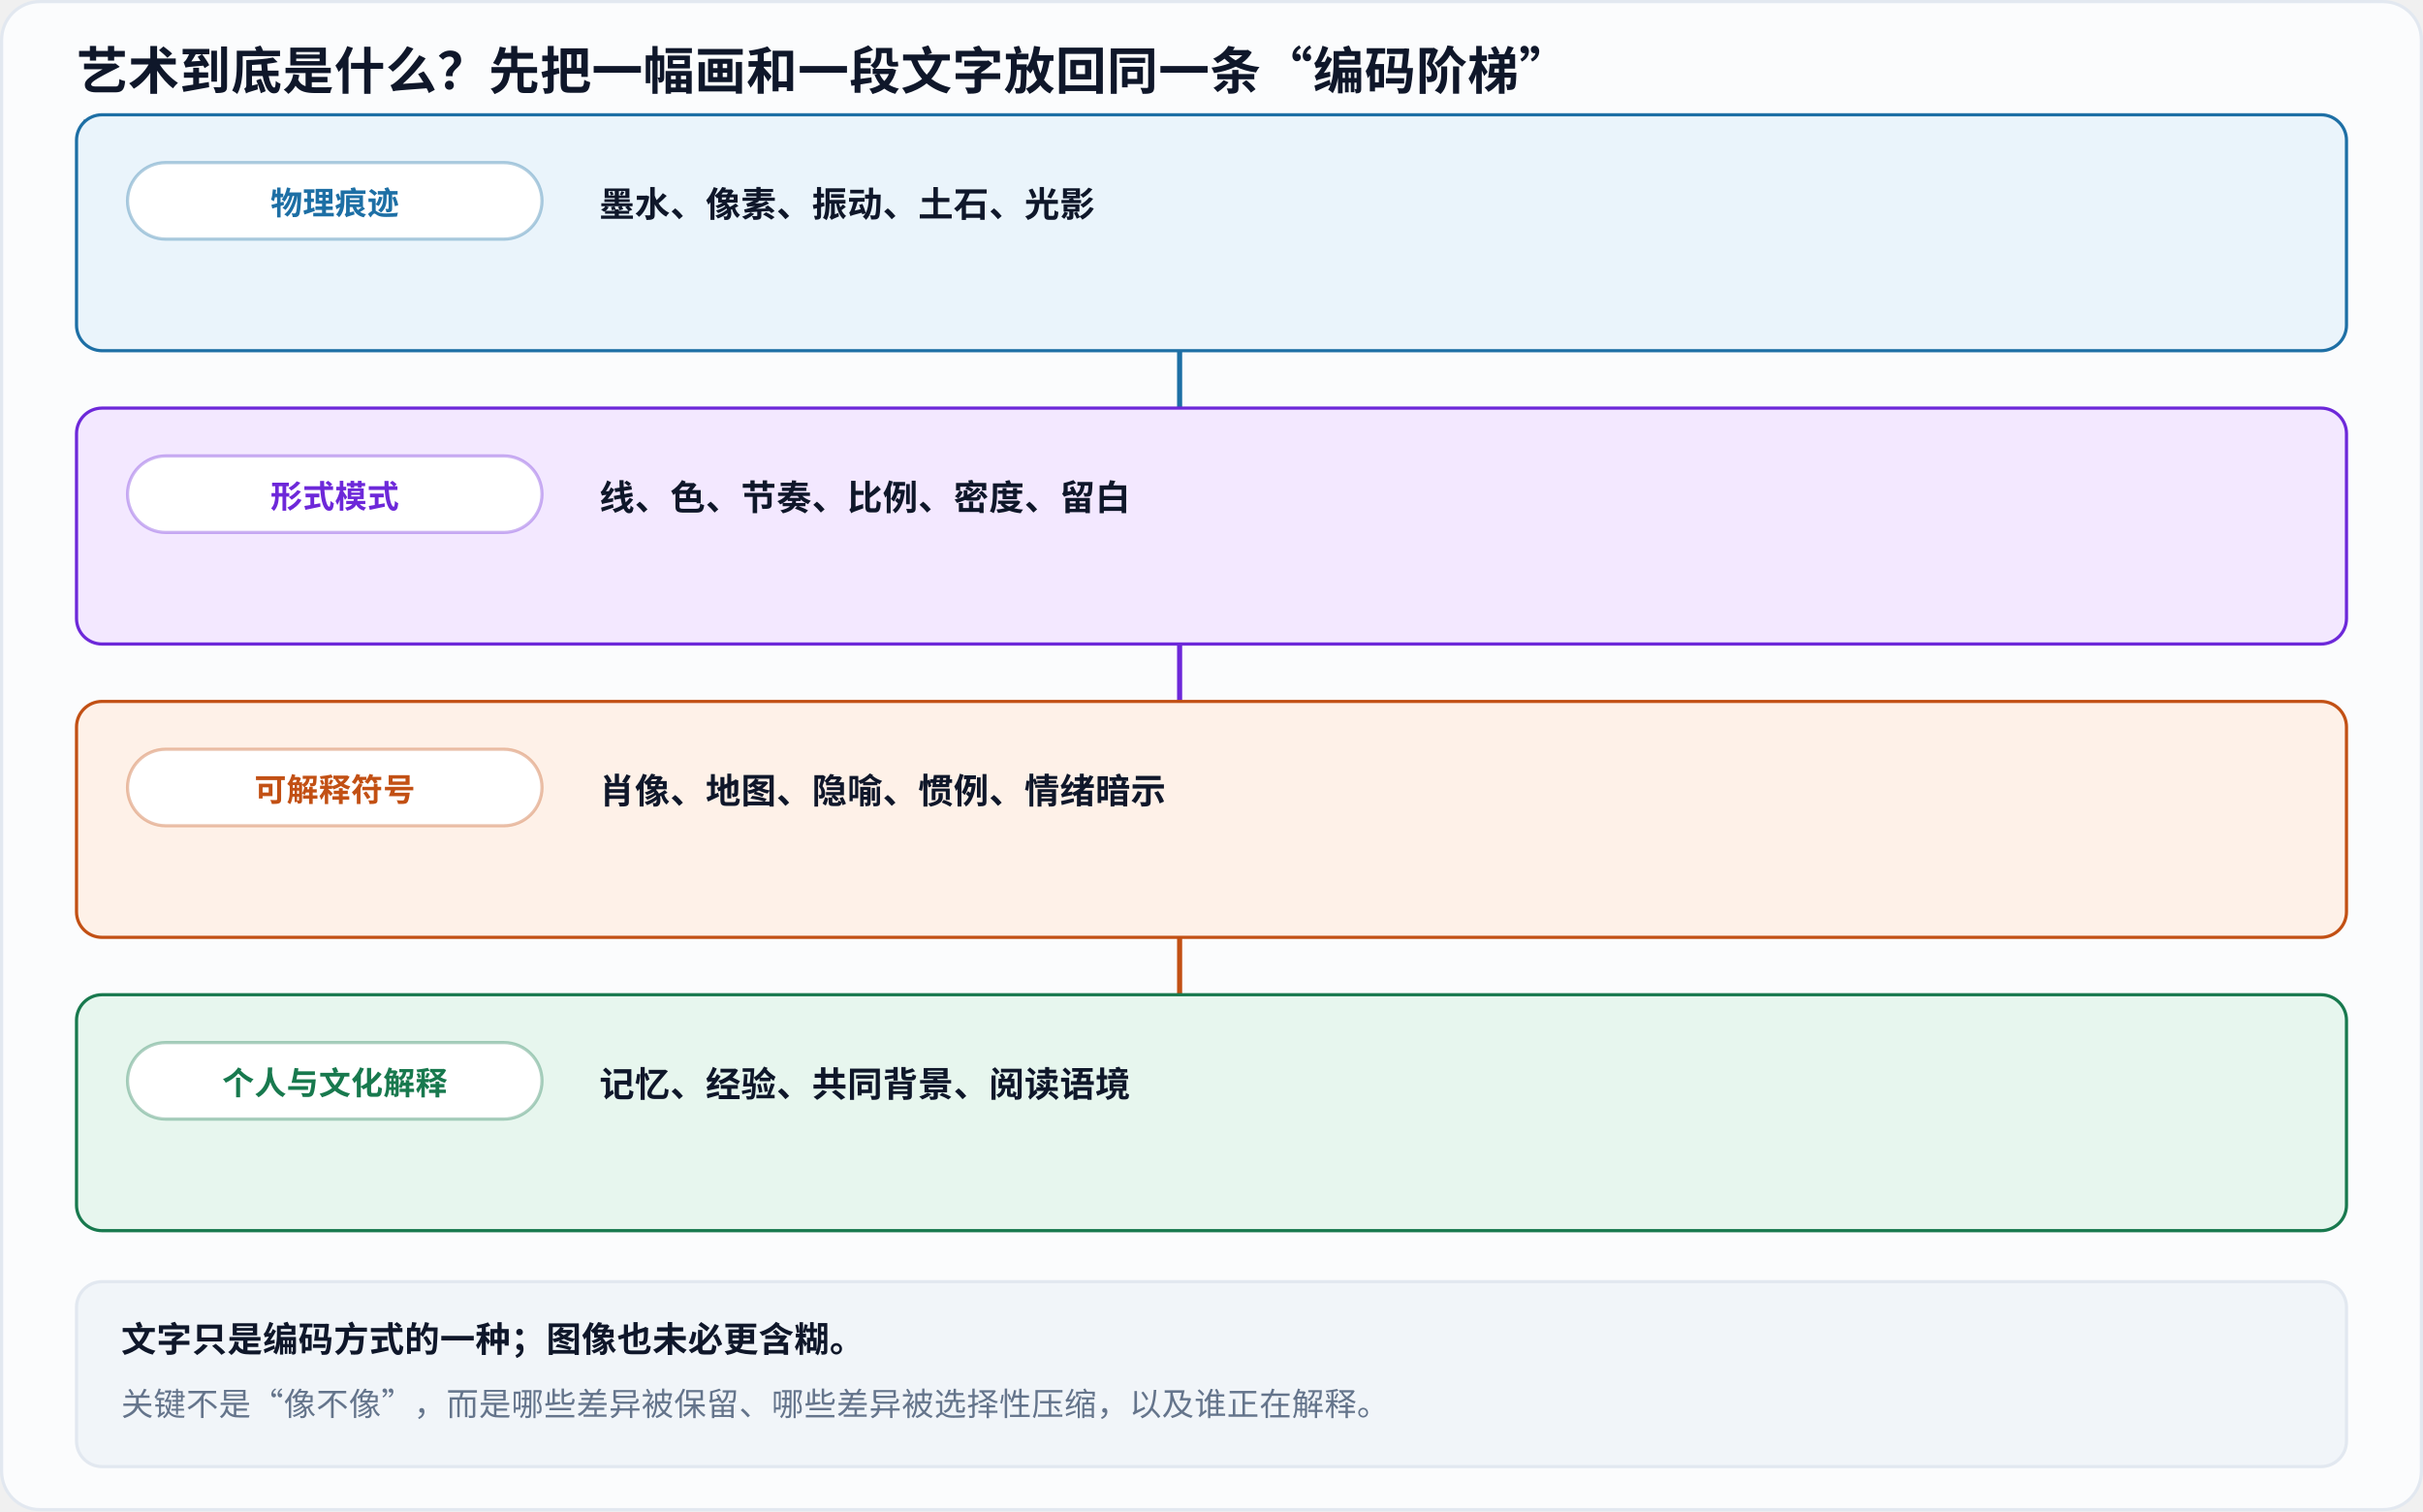
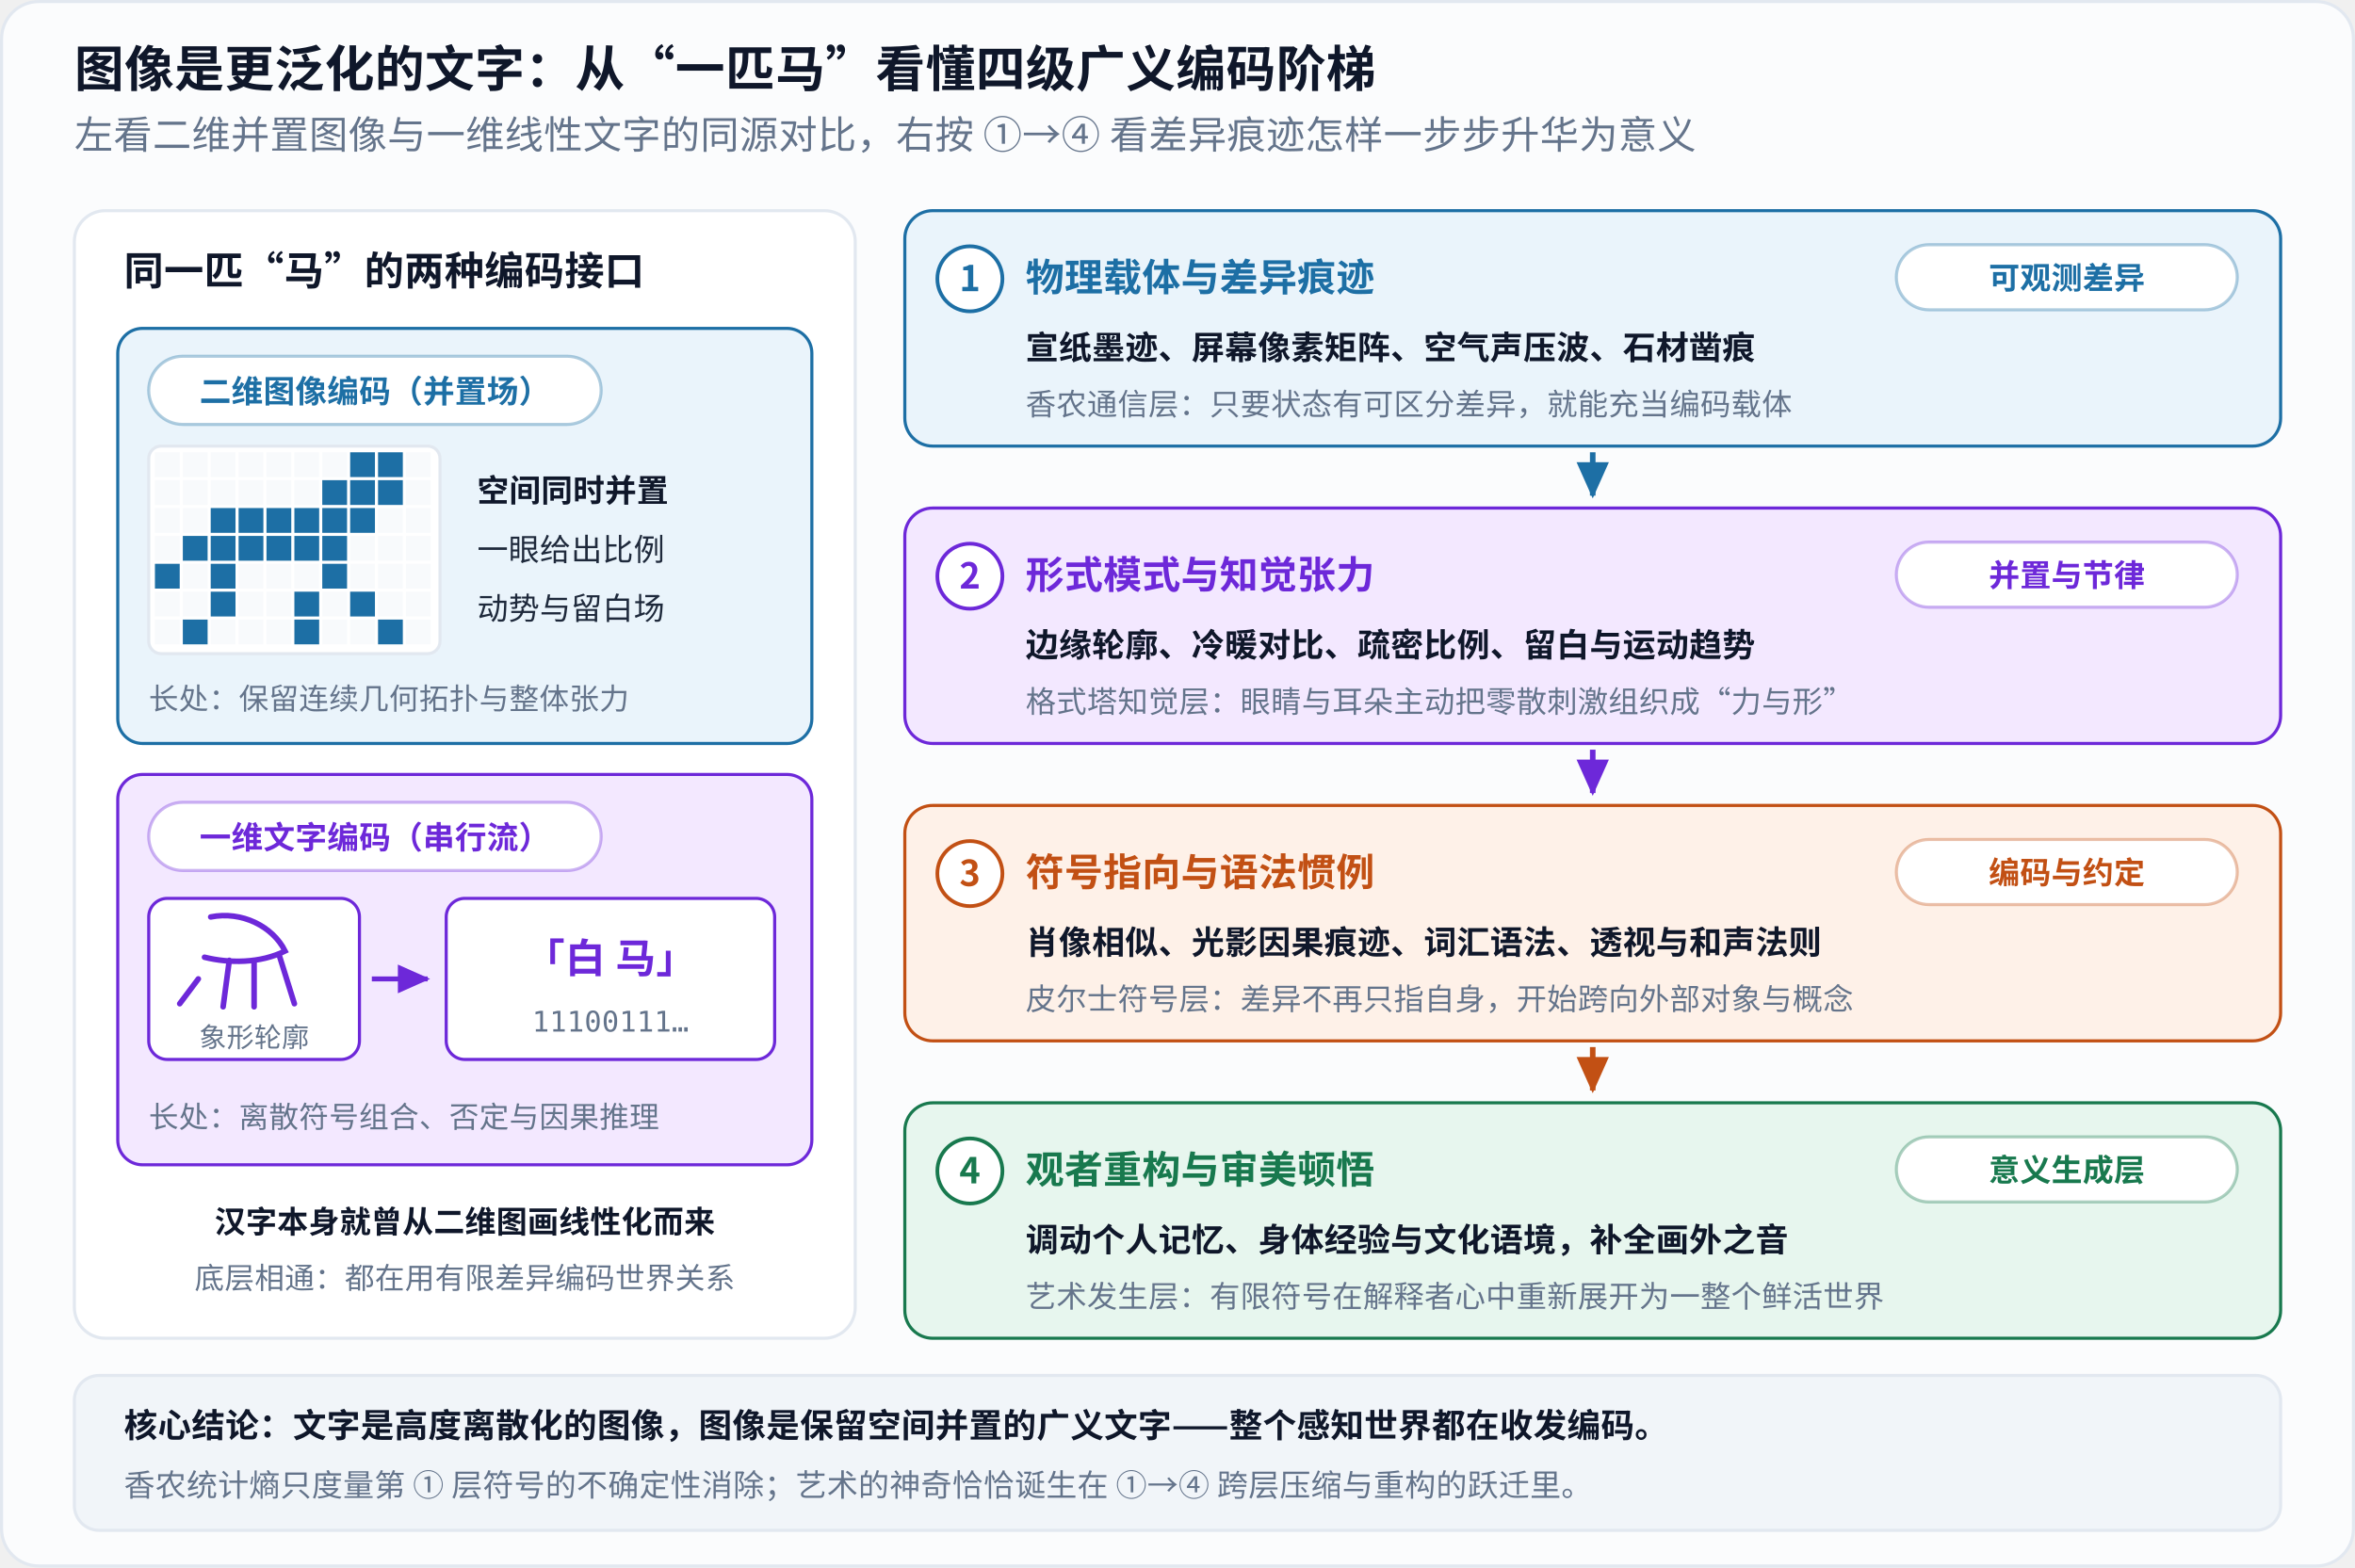
- <svg xmlns="http://www.w3.org/2000/svg" width="760" height="474" viewBox="0 0 760 474" role="img" aria-labelledby="title desc" lang="zh-CN">
+ <svg xmlns="http://www.w3.org/2000/svg" width="760" height="506" viewBox="0 0 760 506" role="img" aria-labelledby="title desc" lang="zh-CN">
  <defs>
    <marker id="arr-blue" markerWidth="7" markerHeight="7" refX="6" refY="3.5" orient="auto">
      <path d="M0,0.6 L6.5,3.5 L0,6.4 Z" fill="#1d6fa5" />
    </marker>
    <marker id="arr-orange" markerWidth="7" markerHeight="7" refX="6" refY="3.5" orient="auto">
      <path d="M0,0.6 L6.5,3.5 L0,6.4 Z" fill="#c25014" />
    </marker>
    <marker id="arr-green" markerWidth="7" markerHeight="7" refX="6" refY="3.5" orient="auto">
      <path d="M0,0.6 L6.5,3.5 L0,6.4 Z" fill="#18794e" />
    </marker>
    <marker id="arr-muted" markerWidth="7" markerHeight="7" refX="6" refY="3.5" orient="auto">
      <path d="M0,0.6 L6.5,3.5 L0,6.4 Z" fill="#64748b" />
+     </marker>
+     <marker id="arr-purple" markerWidth="7" markerHeight="7" refX="6" refY="3.5" orient="auto">
+       <path d="M0,0.6 L6.5,3.5 L0,6.4 Z" fill="#6d28d9" />
    </marker>
  </defs>
  <style>
  text {
    font-family: "PingFang SC", "Hiragino Sans GB", "Microsoft YaHei", "Noto Sans CJK SC", system-ui, sans-serif;
    letter-spacing: 0.01em;
  }
  .mono {
    font-family: ui-monospace, "Cascadia Mono", "Consolas", monospace;
  }
  .halo {
    paint-order: stroke;
    stroke: #ffffff;
    stroke-width: 3.5px;
    stroke-linejoin: round;
  }
</style>
-   <rect x="0.5" y="0.5" width="759" height="473" rx="12" fill="#fbfcfd" stroke="#e2e8f0" stroke-width="1" />
-   <text x="24" y="28" font-size="16" fill="#0f172a" text-anchor="start" font-weight="700">艺术到底是什么？先把一幅画和一段文字放回同一条“编码阶梯”</text>
-   <text x="24" y="48" font-size="12.5" fill="#64748b" text-anchor="start">符号不止是文字：像素、笔触、旋律、动作、建筑与自然痕迹，都可能携带可被解释的信息。</text>
-   <rect x="24" y="36" width="712" height="74" rx="8" fill="#eaf4fb" stroke="#1d6fa5" stroke-width="1" />
-   <rect x="40.0" y="51.0" width="130" height="24" rx="12.0" fill="#ffffff" stroke="#1d6fa5" stroke-width="1" stroke-opacity="0.35" />
-   <text x="105.0" y="67.3" font-size="10" fill="#1d6fa5" text-anchor="middle" font-weight="600">物理痕迹</text>
-   <text x="188" y="68" font-size="11.0" fill="#0f172a" text-anchor="start" font-weight="700">墨水、像素、振动、土石、光影</text>
-   <line x1="370.0" y1="110.0" x2="370.0" y2="146.0" stroke="#1d6fa5" stroke-width="1.6" marker-end="url(#arr-blue)" />
-   <rect x="24" y="128" width="712" height="74" rx="8" fill="#f3e8ff" stroke="#6d28d9" stroke-width="1" />
-   <rect x="40.0" y="143.0" width="130" height="24" rx="12.0" fill="#ffffff" stroke="#6d28d9" stroke-width="1" stroke-opacity="0.35" />
-   <text x="105.0" y="159.3" font-size="10" fill="#6d28d9" text-anchor="middle" font-weight="600">形式模式</text>
-   <text x="188" y="160" font-size="11.0" fill="#0f172a" text-anchor="start" font-weight="700">线、色、节奏、比例、密度、留白</text>
-   <line x1="370.0" y1="202.0" x2="370.0" y2="238.0" stroke="#6d28d9" stroke-width="1.6" marker-end="url(#arr-blue)" />
-   <rect x="24" y="220" width="712" height="74" rx="8" fill="#fef1e8" stroke="#c25014" stroke-width="1" />
-   <rect x="40.0" y="235.0" width="130" height="24" rx="12.0" fill="#ffffff" stroke="#c25014" stroke-width="1" stroke-opacity="0.35" />
-   <text x="105.0" y="251.3" font-size="10" fill="#c25014" text-anchor="middle" font-weight="600">可解释符号</text>
-   <text x="188" y="252" font-size="11.0" fill="#0f172a" text-anchor="start" font-weight="700">肖像、地图、隐喻、惯例、情绪暗示</text>
-   <line x1="370.0" y1="294.0" x2="370.0" y2="330.0" stroke="#c25014" stroke-width="1.6" marker-end="url(#arr-blue)" />
-   <rect x="24" y="312" width="712" height="74" rx="8" fill="#e7f6ee" stroke="#18794e" stroke-width="1" />
-   <rect x="40.0" y="327.0" width="130" height="24" rx="12.0" fill="#ffffff" stroke="#18794e" stroke-width="1" stroke-opacity="0.35" />
-   <text x="105.0" y="343.3" font-size="10" fill="#18794e" text-anchor="middle" font-weight="600">个人与文化解释</text>
-   <text x="188" y="344" font-size="11.0" fill="#0f172a" text-anchor="start" font-weight="700">记忆、经验、共同背景、阅读语境</text>
-   <rect x="24" y="402" width="712" height="58" rx="8" fill="#f1f5f9" stroke="#e2e8f0" stroke-width="1" />
-   <text x="38" y="424" font-size="11.0" fill="#0f172a" text-anchor="start" font-weight="700">文字只是编码方式的一种；图像也未必更含糊。</text>
-   <text x="38" y="444" font-size="10.1" fill="#64748b" text-anchor="start">关键不是“像不像”，而是哪些差异被保留、哪些差异被选择性压缩，以及谁正在解释。</text>
+   <rect x="0.5" y="0.5" width="759" height="505" rx="12" fill="#fbfcfd" stroke="#e2e8f0" stroke-width="1" />
+   <text x="24" y="28" font-size="16" fill="#0f172a" text-anchor="start" font-weight="700">图像是更泛化的文字：从“一匹马”看懂四级广义编码阶梯</text>
+   <text x="24" y="48" font-size="12.5" fill="#64748b" text-anchor="start">左看二维并置图像与一维线性文字的同源对比，右按 ①→④ 看差异痕迹怎样一步步升华为意义</text>
+   <rect x="24" y="68" width="252" height="364" rx="10" fill="#ffffff" stroke="#e2e8f0" stroke-width="1" />
+   <text x="40" y="92" font-size="12.8" fill="#0f172a" text-anchor="start" font-weight="700">同一匹“马”的两种编码接口</text>
+   <rect x="38" y="106" width="224" height="134" rx="8" fill="#eaf4fb" stroke="#1d6fa5" stroke-width="1" />
+   <rect x="48.0" y="115.0" width="146" height="22" rx="11.0" fill="#ffffff" stroke="#1d6fa5" stroke-width="1" stroke-opacity="0.35" />
+   <text x="121.0" y="130.0" font-size="10.2" fill="#1d6fa5" text-anchor="middle" font-weight="600">二维图像编码（并置场）</text>
+   <rect x="48" y="144" width="94" height="67" rx="4" fill="#ffffff" stroke="#e2e8f0" />
+   <rect x="50" y="146" width="8" height="8" fill="#f8fafc" />
+   <rect x="59" y="146" width="8" height="8" fill="#f8fafc" />
+   <rect x="68" y="146" width="8" height="8" fill="#f8fafc" />
+   <rect x="77" y="146" width="8" height="8" fill="#f8fafc" />
+   <rect x="86" y="146" width="8" height="8" fill="#f8fafc" />
+   <rect x="95" y="146" width="8" height="8" fill="#f8fafc" />
+   <rect x="104" y="146" width="8" height="8" fill="#f8fafc" />
+   <rect x="113" y="146" width="8" height="8" fill="#1d6fa5" />
+   <rect x="122" y="146" width="8" height="8" fill="#1d6fa5" />
+   <rect x="131" y="146" width="8" height="8" fill="#f8fafc" />
+   <rect x="50" y="155" width="8" height="8" fill="#f8fafc" />
+   <rect x="59" y="155" width="8" height="8" fill="#f8fafc" />
+   <rect x="68" y="155" width="8" height="8" fill="#f8fafc" />
+   <rect x="77" y="155" width="8" height="8" fill="#f8fafc" />
+   <rect x="86" y="155" width="8" height="8" fill="#f8fafc" />
+   <rect x="95" y="155" width="8" height="8" fill="#f8fafc" />
+   <rect x="104" y="155" width="8" height="8" fill="#1d6fa5" />
+   <rect x="113" y="155" width="8" height="8" fill="#1d6fa5" />
+   <rect x="122" y="155" width="8" height="8" fill="#1d6fa5" />
+   <rect x="131" y="155" width="8" height="8" fill="#f8fafc" />
+   <rect x="50" y="164" width="8" height="8" fill="#f8fafc" />
+   <rect x="59" y="164" width="8" height="8" fill="#f8fafc" />
+   <rect x="68" y="164" width="8" height="8" fill="#1d6fa5" />
+   <rect x="77" y="164" width="8" height="8" fill="#1d6fa5" />
+   <rect x="86" y="164" width="8" height="8" fill="#1d6fa5" />
+   <rect x="95" y="164" width="8" height="8" fill="#1d6fa5" />
+   <rect x="104" y="164" width="8" height="8" fill="#1d6fa5" />
+   <rect x="113" y="164" width="8" height="8" fill="#1d6fa5" />
+   <rect x="122" y="164" width="8" height="8" fill="#f8fafc" />
+   <rect x="131" y="164" width="8" height="8" fill="#f8fafc" />
+   <rect x="50" y="173" width="8" height="8" fill="#f8fafc" />
+   <rect x="59" y="173" width="8" height="8" fill="#1d6fa5" />
+   <rect x="68" y="173" width="8" height="8" fill="#1d6fa5" />
+   <rect x="77" y="173" width="8" height="8" fill="#1d6fa5" />
+   <rect x="86" y="173" width="8" height="8" fill="#1d6fa5" />
+   <rect x="95" y="173" width="8" height="8" fill="#1d6fa5" />
+   <rect x="104" y="173" width="8" height="8" fill="#1d6fa5" />
+   <rect x="113" y="173" width="8" height="8" fill="#f8fafc" />
+   <rect x="122" y="173" width="8" height="8" fill="#f8fafc" />
+   <rect x="131" y="173" width="8" height="8" fill="#f8fafc" />
+   <rect x="50" y="182" width="8" height="8" fill="#1d6fa5" />
+   <rect x="59" y="182" width="8" height="8" fill="#f8fafc" />
+   <rect x="68" y="182" width="8" height="8" fill="#1d6fa5" />
+   <rect x="77" y="182" width="8" height="8" fill="#f8fafc" />
+   <rect x="86" y="182" width="8" height="8" fill="#f8fafc" />
+   <rect x="95" y="182" width="8" height="8" fill="#f8fafc" />
+   <rect x="104" y="182" width="8" height="8" fill="#1d6fa5" />
+   <rect x="113" y="182" width="8" height="8" fill="#f8fafc" />
+   <rect x="122" y="182" width="8" height="8" fill="#f8fafc" />
+   <rect x="131" y="182" width="8" height="8" fill="#f8fafc" />
+   <rect x="50" y="191" width="8" height="8" fill="#f8fafc" />
+   <rect x="59" y="191" width="8" height="8" fill="#f8fafc" />
+   <rect x="68" y="191" width="8" height="8" fill="#1d6fa5" />
+   <rect x="77" y="191" width="8" height="8" fill="#f8fafc" />
+   <rect x="86" y="191" width="8" height="8" fill="#f8fafc" />
+   <rect x="95" y="191" width="8" height="8" fill="#1d6fa5" />
+   <rect x="104" y="191" width="8" height="8" fill="#f8fafc" />
+   <rect x="113" y="191" width="8" height="8" fill="#1d6fa5" />
+   <rect x="122" y="191" width="8" height="8" fill="#f8fafc" />
+   <rect x="131" y="191" width="8" height="8" fill="#f8fafc" />
+   <rect x="50" y="200" width="8" height="8" fill="#f8fafc" />
+   <rect x="59" y="200" width="8" height="8" fill="#1d6fa5" />
+   <rect x="68" y="200" width="8" height="8" fill="#f8fafc" />
+   <rect x="77" y="200" width="8" height="8" fill="#f8fafc" />
+   <rect x="86" y="200" width="8" height="8" fill="#f8fafc" />
+   <rect x="95" y="200" width="8" height="8" fill="#1d6fa5" />
+   <rect x="104" y="200" width="8" height="8" fill="#f8fafc" />
+   <rect x="113" y="200" width="8" height="8" fill="#f8fafc" />
+   <rect x="122" y="200" width="8" height="8" fill="#1d6fa5" />
+   <rect x="131" y="200" width="8" height="8" fill="#f8fafc" />
+   <text x="154" y="162" font-size="10.2" fill="#0f172a" text-anchor="start" font-weight="700">空间同时并置</text>
+   <text x="154" y="181" font-size="10.0" fill="#1e293b" text-anchor="start">一眼给出比例</text>
+   <text x="154" y="200" font-size="10.0" fill="#1e293b" text-anchor="start">动势与留白场</text>
+   <text x="48" y="229" font-size="9.6" fill="#64748b" text-anchor="start">长处：保留连续几何拓扑与整体张力</text>
+   <rect x="38" y="250" width="224" height="126" rx="8" fill="#f3e8ff" stroke="#6d28d9" stroke-width="1" />
+   <rect x="48.0" y="259.0" width="146" height="22" rx="11.0" fill="#ffffff" stroke="#6d28d9" stroke-width="1" stroke-opacity="0.35" />
+   <text x="121.0" y="274.0" font-size="10.2" fill="#6d28d9" text-anchor="middle" font-weight="600">一维文字编码（串行流）</text>
+   <rect x="48" y="290" width="68" height="52" rx="6" fill="#ffffff" stroke="#6d28d9" stroke-width="1" />
+   <path d="M68,296 C78,294 88,299 92,307 C84,311 74,311 66,309 M74,310 L72,325 M82,310 L82,325 M90,308 L95,324 M64,316 L58,324" fill="none" stroke="#6d28d9" stroke-width="1.8" stroke-linecap="round" />
+   <text x="82" y="338" font-size="8.8" fill="#64748b" text-anchor="middle">象形轮廓</text>
+   <line x1="120.0" y1="316.0" x2="138.0" y2="316.0" stroke="#6d28d9" stroke-width="1.6" marker-end="url(#arr-purple)" />
+   <rect x="144" y="290" width="106" height="52" rx="6" fill="#ffffff" stroke="#6d28d9" stroke-width="1" />
+   <text x="197" y="314" font-size="13.0" fill="#6d28d9" text-anchor="middle" font-weight="700">「白 马」</text>
+   <text x="197" y="333" font-size="9.2" fill="#64748b" text-anchor="middle" class="mono">11100111…</text>
+   <text x="48" y="364" font-size="9.6" fill="#64748b" text-anchor="start">长处：离散符号组合、否定与因果推理</text>
+   <text x="150" y="398" font-size="10.0" fill="#0f172a" text-anchor="middle" font-weight="700">汉字本身就曾从二维图画线性化而来</text>
+   <text x="150" y="416" font-size="9.6" fill="#64748b" text-anchor="middle">底层相通：都在用有限差异编码世界关系</text>
+   <rect x="292" y="68" width="444" height="76" rx="9" fill="#eaf4fb" stroke="#1d6fa5" stroke-width="1" />
+   <circle cx="313" cy="90" r="10.5" fill="#ffffff" stroke="#1d6fa5" stroke-width="1.2" />
+   <text x="313" y="94" font-size="11.5" fill="#1d6fa5" text-anchor="middle" font-weight="700">1</text>
+   <text x="331" y="94" font-size="12.4" fill="#1d6fa5" text-anchor="start" font-weight="700">物理载体与差异痕迹</text>
+   <rect x="612.0" y="79.0" width="110" height="21" rx="10.5" fill="#ffffff" stroke="#1d6fa5" stroke-width="1" stroke-opacity="0.35" />
+   <text x="667.0" y="93.3" font-size="10.0" fill="#1d6fa5" text-anchor="middle" font-weight="600">可观测差异</text>
+   <text x="331" y="116" font-size="10.6" fill="#0f172a" text-anchor="start" font-weight="600">宣纸墨迹、屏幕像素矩阵、空气声压波、石材凿痕</text>
+   <text x="331" y="134" font-size="9.8" fill="#64748b" text-anchor="start">香农通信层：只要状态有可区分差异，就能充当编码载体</text>
+   <line x1="514.0" y1="146.0" x2="514.0" y2="160.0" stroke="#1d6fa5" stroke-width="1.8" marker-end="url(#arr-blue)" />
+   <rect x="292" y="164" width="444" height="76" rx="9" fill="#f3e8ff" stroke="#6d28d9" stroke-width="1" />
+   <circle cx="313" cy="186" r="10.5" fill="#ffffff" stroke="#6d28d9" stroke-width="1.2" />
+   <text x="313" y="190" font-size="11.5" fill="#6d28d9" text-anchor="middle" font-weight="700">2</text>
+   <text x="331" y="190" font-size="12.4" fill="#6d28d9" text-anchor="start" font-weight="700">形式模式与知觉张力</text>
+   <rect x="612.0" y="175.0" width="110" height="21" rx="10.5" fill="#ffffff" stroke="#6d28d9" stroke-width="1" stroke-opacity="0.35" />
+   <text x="667.0" y="189.3" font-size="10.0" fill="#6d28d9" text-anchor="middle" font-weight="600">并置与节律</text>
+   <text x="331" y="212" font-size="10.6" fill="#0f172a" text-anchor="start" font-weight="600">边缘轮廓、冷暖对比、疏密比例、留白与运动趋势</text>
+   <text x="331" y="230" font-size="9.8" fill="#64748b" text-anchor="start">格式塔知觉层：眼睛与耳朵主动把零散刺激组织成“力与形”</text>
+   <line x1="514.0" y1="242.0" x2="514.0" y2="256.0" stroke="#6d28d9" stroke-width="1.8" marker-end="url(#arr-purple)" />
+   <rect x="292" y="260" width="444" height="76" rx="9" fill="#fef1e8" stroke="#c25014" stroke-width="1" />
+   <circle cx="313" cy="282" r="10.5" fill="#ffffff" stroke="#c25014" stroke-width="1.2" />
+   <text x="313" y="286" font-size="11.5" fill="#c25014" text-anchor="middle" font-weight="700">3</text>
+   <text x="331" y="286" font-size="12.4" fill="#c25014" text-anchor="start" font-weight="700">符号指向与语法惯例</text>
+   <rect x="612.0" y="271.0" width="110" height="21" rx="10.5" fill="#ffffff" stroke="#c25014" stroke-width="1" stroke-opacity="0.35" />
+   <text x="667.0" y="285.3" font-size="10.0" fill="#c25014" text-anchor="middle" font-weight="600">编码与约定</text>
+   <text x="331" y="308" font-size="10.6" fill="#0f172a" text-anchor="start" font-weight="600">肖像相似、光影因果痕迹、词汇语法、透视与和声法则</text>
+   <text x="331" y="326" font-size="9.8" fill="#64748b" text-anchor="start">皮尔士符号层：差异不再只指自身，开始跨向外部对象与概念</text>
+   <line x1="514.0" y1="338.0" x2="514.0" y2="352.0" stroke="#c25014" stroke-width="1.8" marker-end="url(#arr-orange)" />
+   <rect x="292" y="356" width="444" height="76" rx="9" fill="#e7f6ee" stroke="#18794e" stroke-width="1" />
+   <circle cx="313" cy="378" r="10.5" fill="#ffffff" stroke="#18794e" stroke-width="1.2" />
+   <text x="313" y="382" font-size="11.5" fill="#18794e" text-anchor="middle" font-weight="700">4</text>
+   <text x="331" y="382" font-size="12.4" fill="#18794e" text-anchor="start" font-weight="700">观者重构与审美顿悟</text>
+   <rect x="612.0" y="367.0" width="110" height="21" rx="10.5" fill="#ffffff" stroke="#18794e" stroke-width="1" stroke-opacity="0.35" />
+   <text x="667.0" y="381.3" font-size="10.0" fill="#18794e" text-anchor="middle" font-weight="600">意义生成层</text>
+   <text x="331" y="404" font-size="10.6" fill="#0f172a" text-anchor="start" font-weight="600">调动个人记忆、身体经验与文化语境，补全画外之音</text>
+   <text x="331" y="422" font-size="9.8" fill="#64748b" text-anchor="start">艺术发生层：有限符号在解释者心中重新展开为一整个鲜活世界</text>
+   <rect x="24" y="444" width="712" height="50" rx="8" fill="#f1f5f9" stroke="#e2e8f0" stroke-width="1" />
+   <text x="40" y="464" font-size="10.8" fill="#0f172a" text-anchor="start" font-weight="700">核心结论：文字是高度离散化的图像，图像是保留空间并置的广义文字——整个感知世界都在收发编码。</text>
+   <text x="40" y="483" font-size="10.0" fill="#64748b" text-anchor="start">香农统计熵只度量第 ① 层符号的不确定性消除；艺术的神奇恰恰诞生在 ①→④ 跨层压缩与重构的跃迁里。</text>
</svg>
